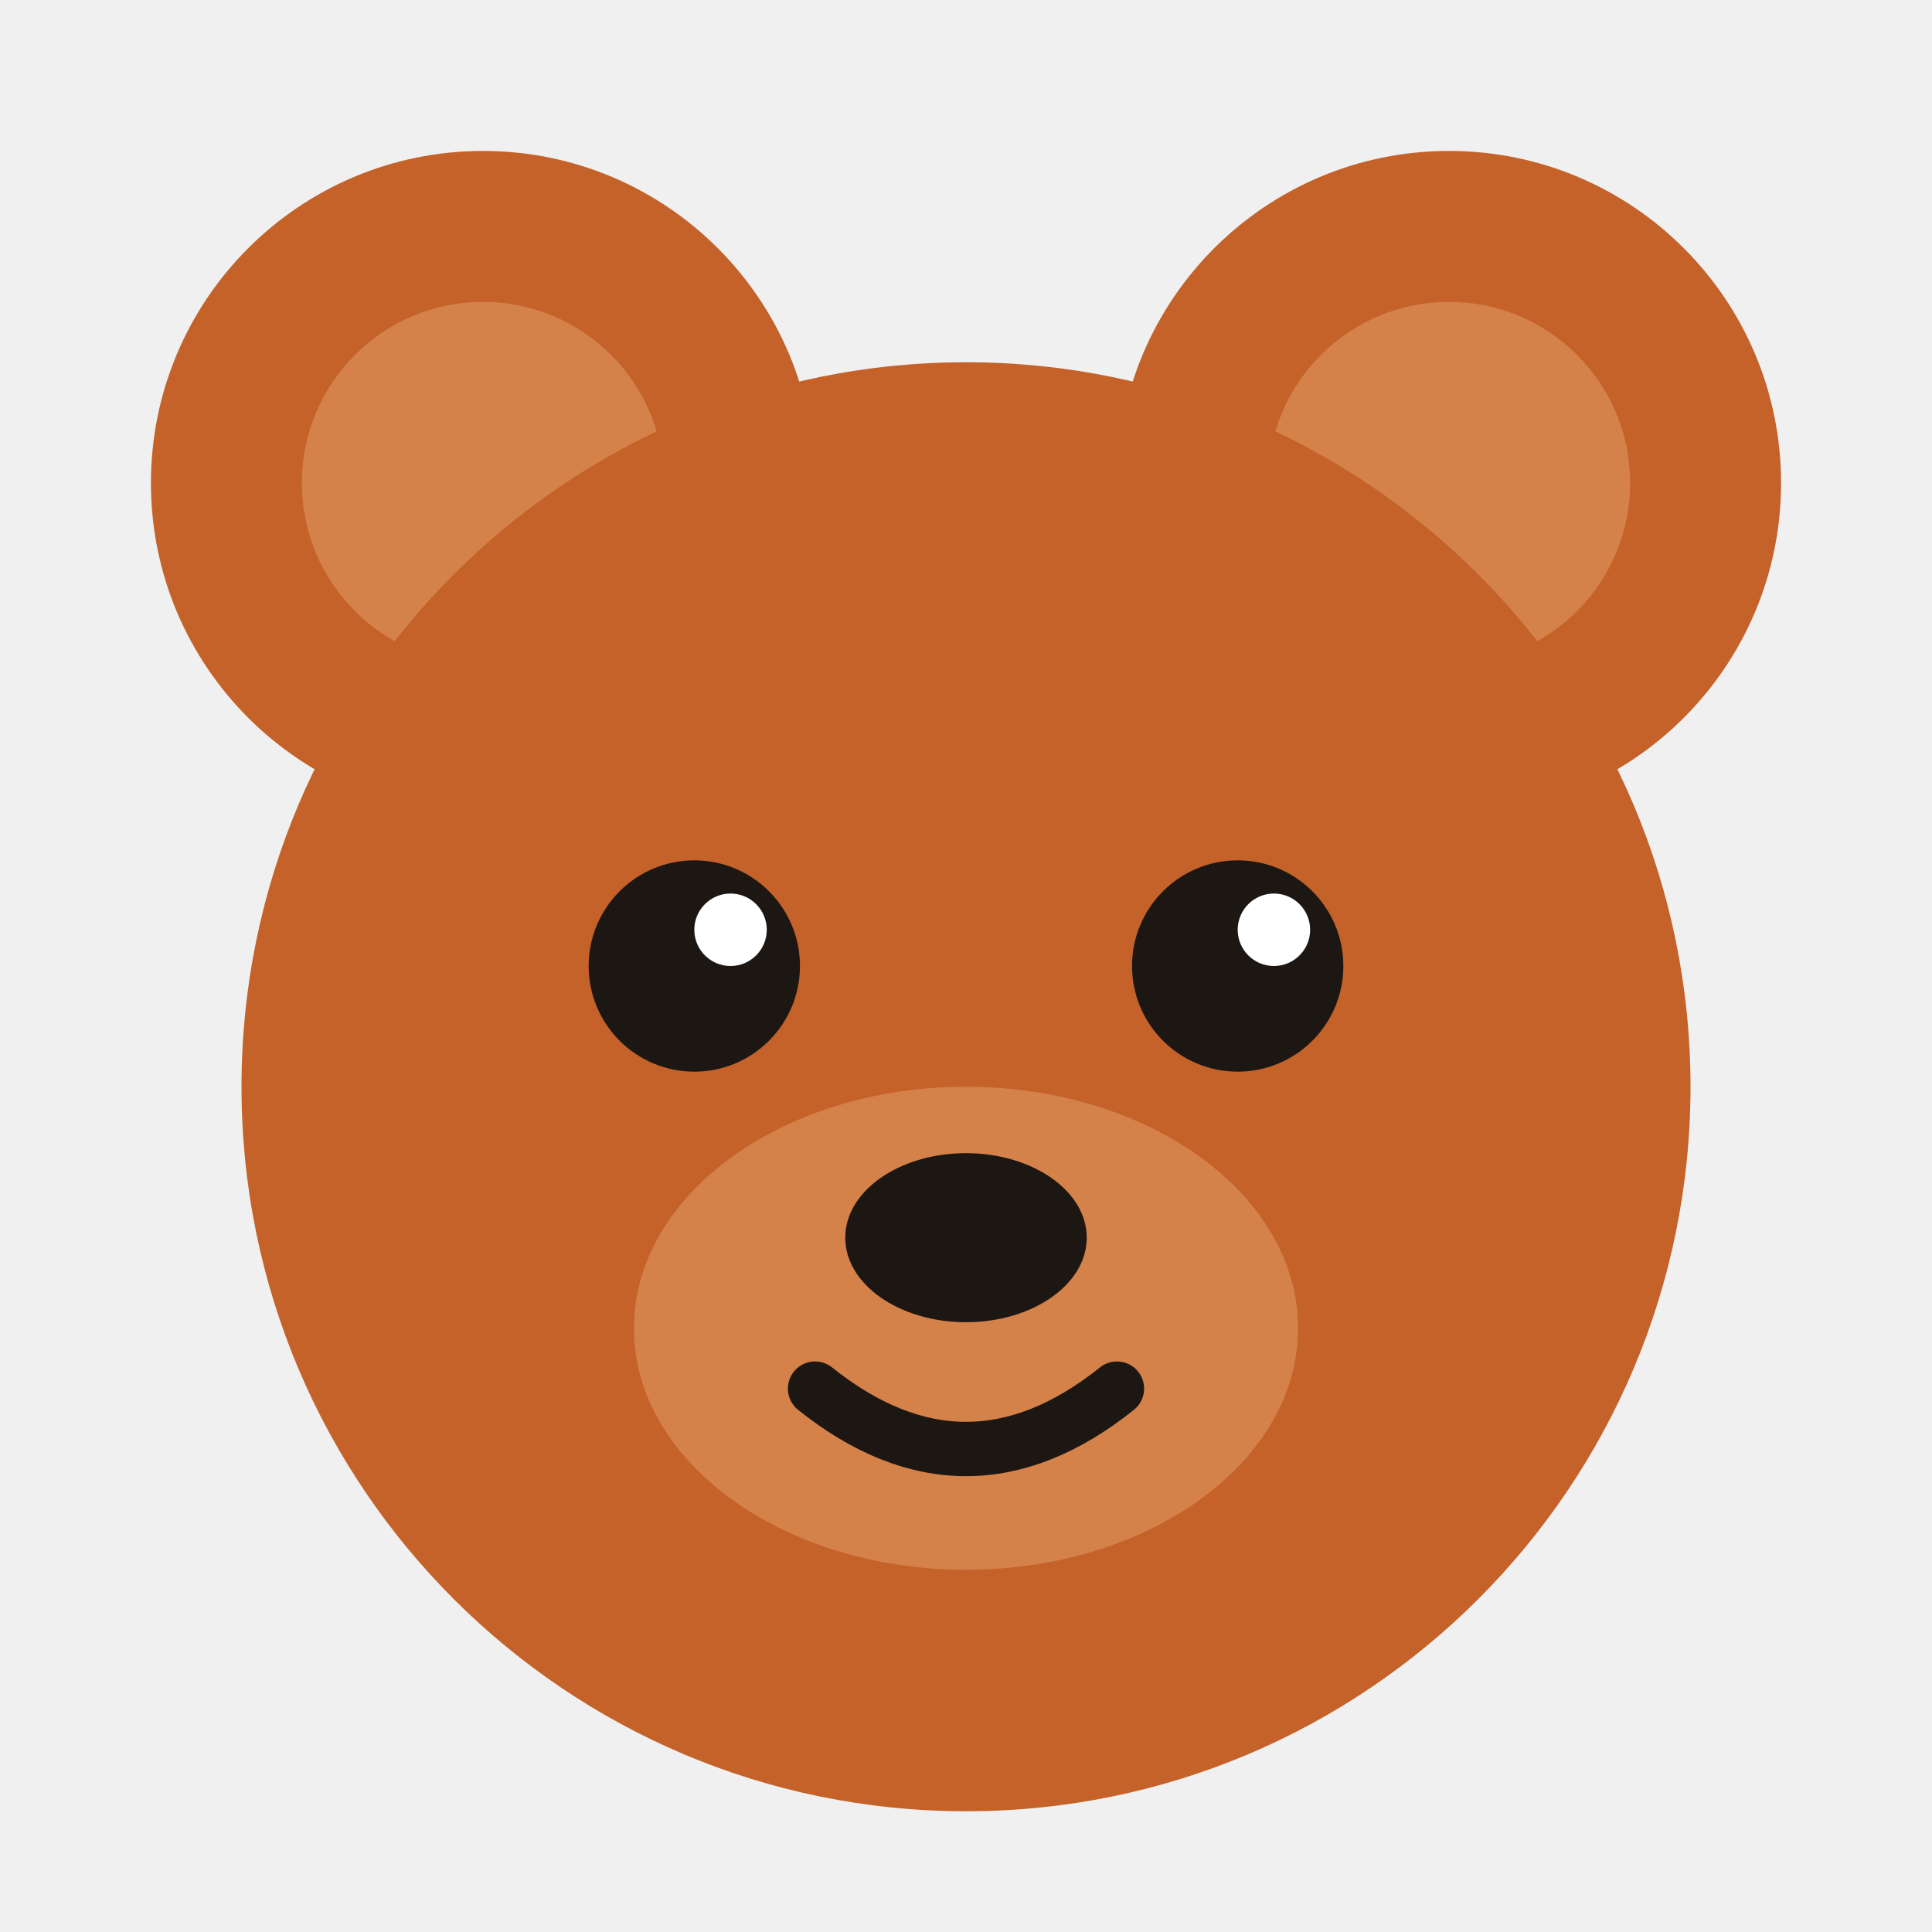
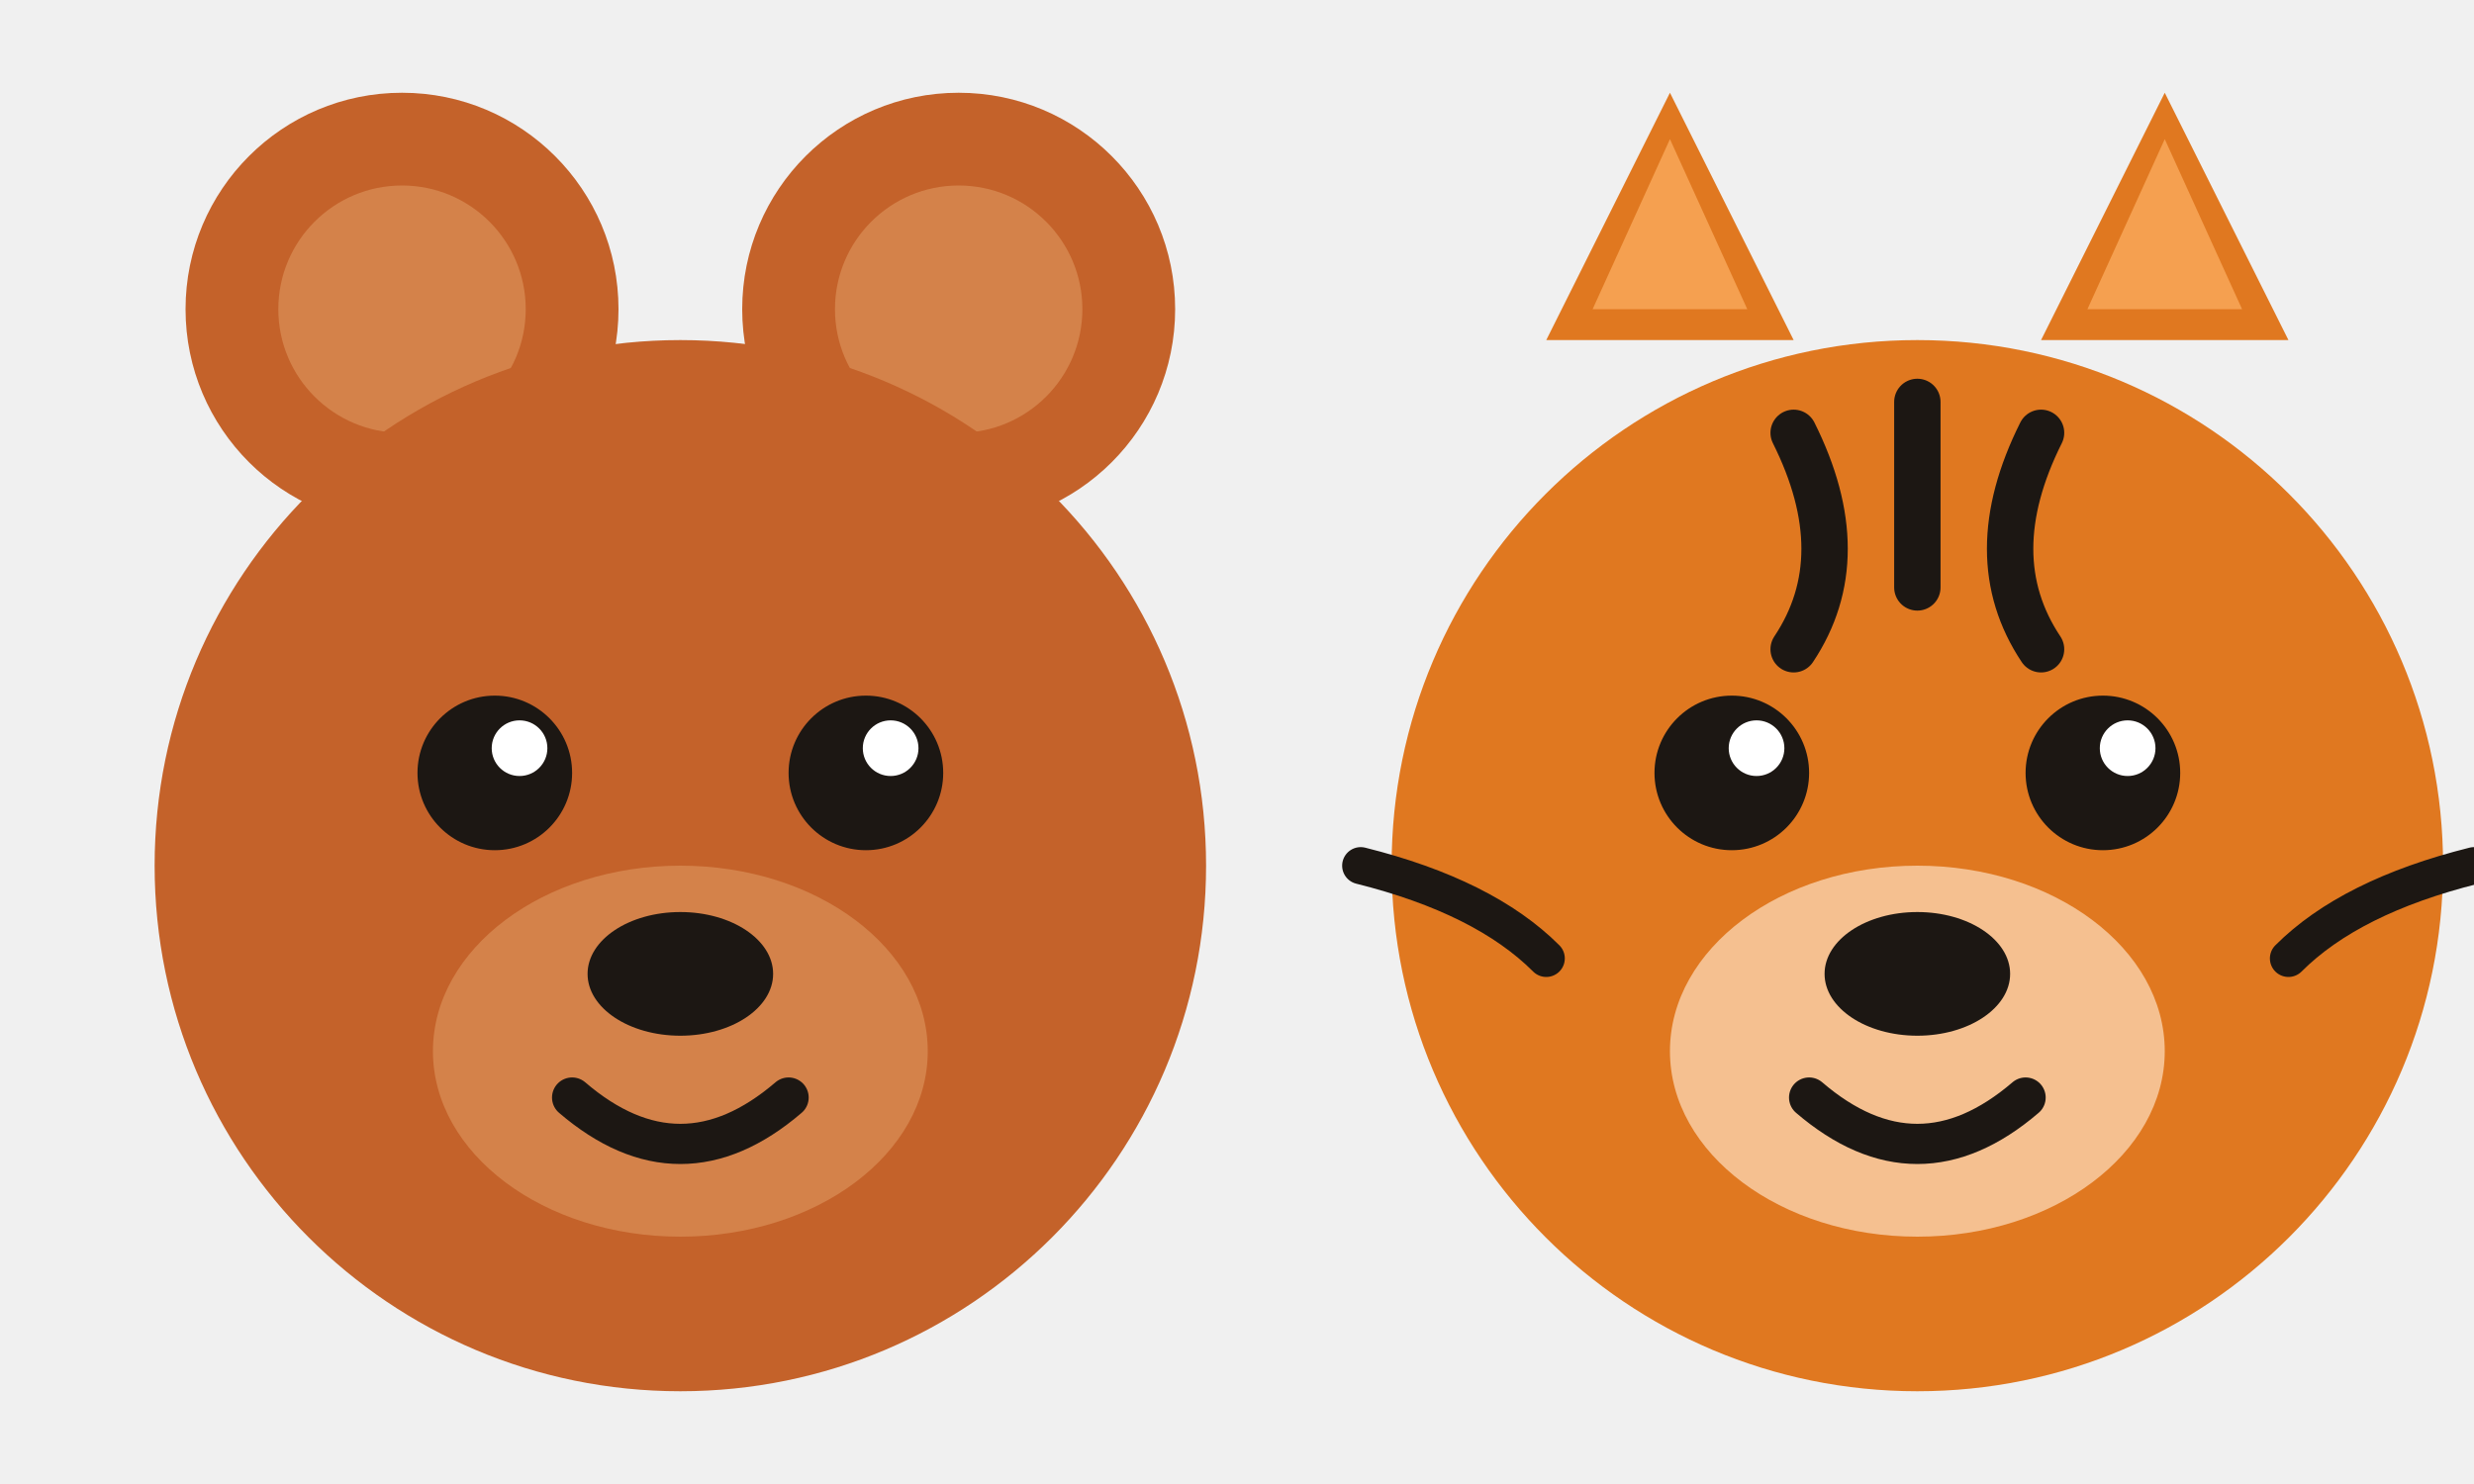
- <svg xmlns="http://www.w3.org/2000/svg" viewBox="0 0 64 64">
-   <circle cx="16" cy="16" r="11" fill="#c4622a" />
-   <circle cx="48" cy="16" r="11" fill="#c4622a" />
-   <circle cx="16" cy="16" r="6" fill="#d4824a" />
-   <circle cx="48" cy="16" r="6" fill="#d4824a" />
-   <circle cx="32" cy="36" r="24" fill="#c4622a" />
-   <ellipse cx="32" cy="44" rx="11" ry="8" fill="#d4824a" />
-   <circle cx="23" cy="32" r="3.5" fill="#1c1713" />
-   <circle cx="41" cy="32" r="3.5" fill="#1c1713" />
-   <circle cx="24.2" cy="30.8" r="1.2" fill="white" />
-   <circle cx="42.2" cy="30.8" r="1.2" fill="white" />
-   <ellipse cx="32" cy="41" rx="4" ry="2.8" fill="#1c1713" />
-   <path d="M27 46 Q32 50 37 46" stroke="#1c1713" stroke-width="1.8" fill="none" stroke-linecap="round" />
+ <svg xmlns="http://www.w3.org/2000/svg" viewBox="0 0 80 48">
+   <circle cx="13" cy="10" r="7" fill="#c4622a" />
+   <circle cx="31" cy="10" r="7" fill="#c4622a" />
+   <circle cx="13" cy="10" r="4" fill="#d4824a" />
+   <circle cx="31" cy="10" r="4" fill="#d4824a" />
+   <circle cx="22" cy="28" r="17" fill="#c4622a" />
+   <ellipse cx="22" cy="34" rx="8" ry="6" fill="#d4824a" />
+   <circle cx="16" cy="25" r="2.5" fill="#1c1713" />
+   <circle cx="28" cy="25" r="2.5" fill="#1c1713" />
+   <circle cx="16.8" cy="24.2" r="0.9" fill="white" />
+   <circle cx="28.8" cy="24.2" r="0.9" fill="white" />
+   <ellipse cx="22" cy="31.5" rx="3" ry="2" fill="#1c1713" />
+   <path d="M18.5 35.5 Q22 38.5 25.5 35.5" stroke="#1c1713" stroke-width="1.3" fill="none" stroke-linecap="round" />
+   <polygon points="50,11 54,3 58,11" fill="#e07820" />
+   <polygon points="66,11 70,3 74,11" fill="#e07820" />
+   <polygon points="51.5,10 54,4.5 56.5,10" fill="#f5a050" />
+   <polygon points="67.5,10 70,4.5 72.5,10" fill="#f5a050" />
+   <circle cx="62" cy="28" r="17" fill="#e07820" />
+   <path d="M58 14 Q60 18 58 21" stroke="#1c1713" stroke-width="1.5" fill="none" stroke-linecap="round" />
+   <path d="M62 13 L62 19" stroke="#1c1713" stroke-width="1.5" fill="none" stroke-linecap="round" />
+   <path d="M66 14 Q64 18 66 21" stroke="#1c1713" stroke-width="1.5" fill="none" stroke-linecap="round" />
+   <ellipse cx="62" cy="34" rx="8" ry="6" fill="#f5c090" />
+   <path d="M44 28 Q48 29 50 31" stroke="#1c1713" stroke-width="1.2" fill="none" stroke-linecap="round" />
+   <path d="M80 28 Q76 29 74 31" stroke="#1c1713" stroke-width="1.2" fill="none" stroke-linecap="round" />
+   <circle cx="56" cy="25" r="2.5" fill="#1c1713" />
+   <circle cx="68" cy="25" r="2.5" fill="#1c1713" />
+   <circle cx="56.8" cy="24.2" r="0.9" fill="white" />
+   <circle cx="68.8" cy="24.2" r="0.9" fill="white" />
+   <ellipse cx="62" cy="31.5" rx="3" ry="2" fill="#1c1713" />
+   <path d="M58.5 35.5 Q62 38.5 65.5 35.5" stroke="#1c1713" stroke-width="1.3" fill="none" stroke-linecap="round" />
</svg>
